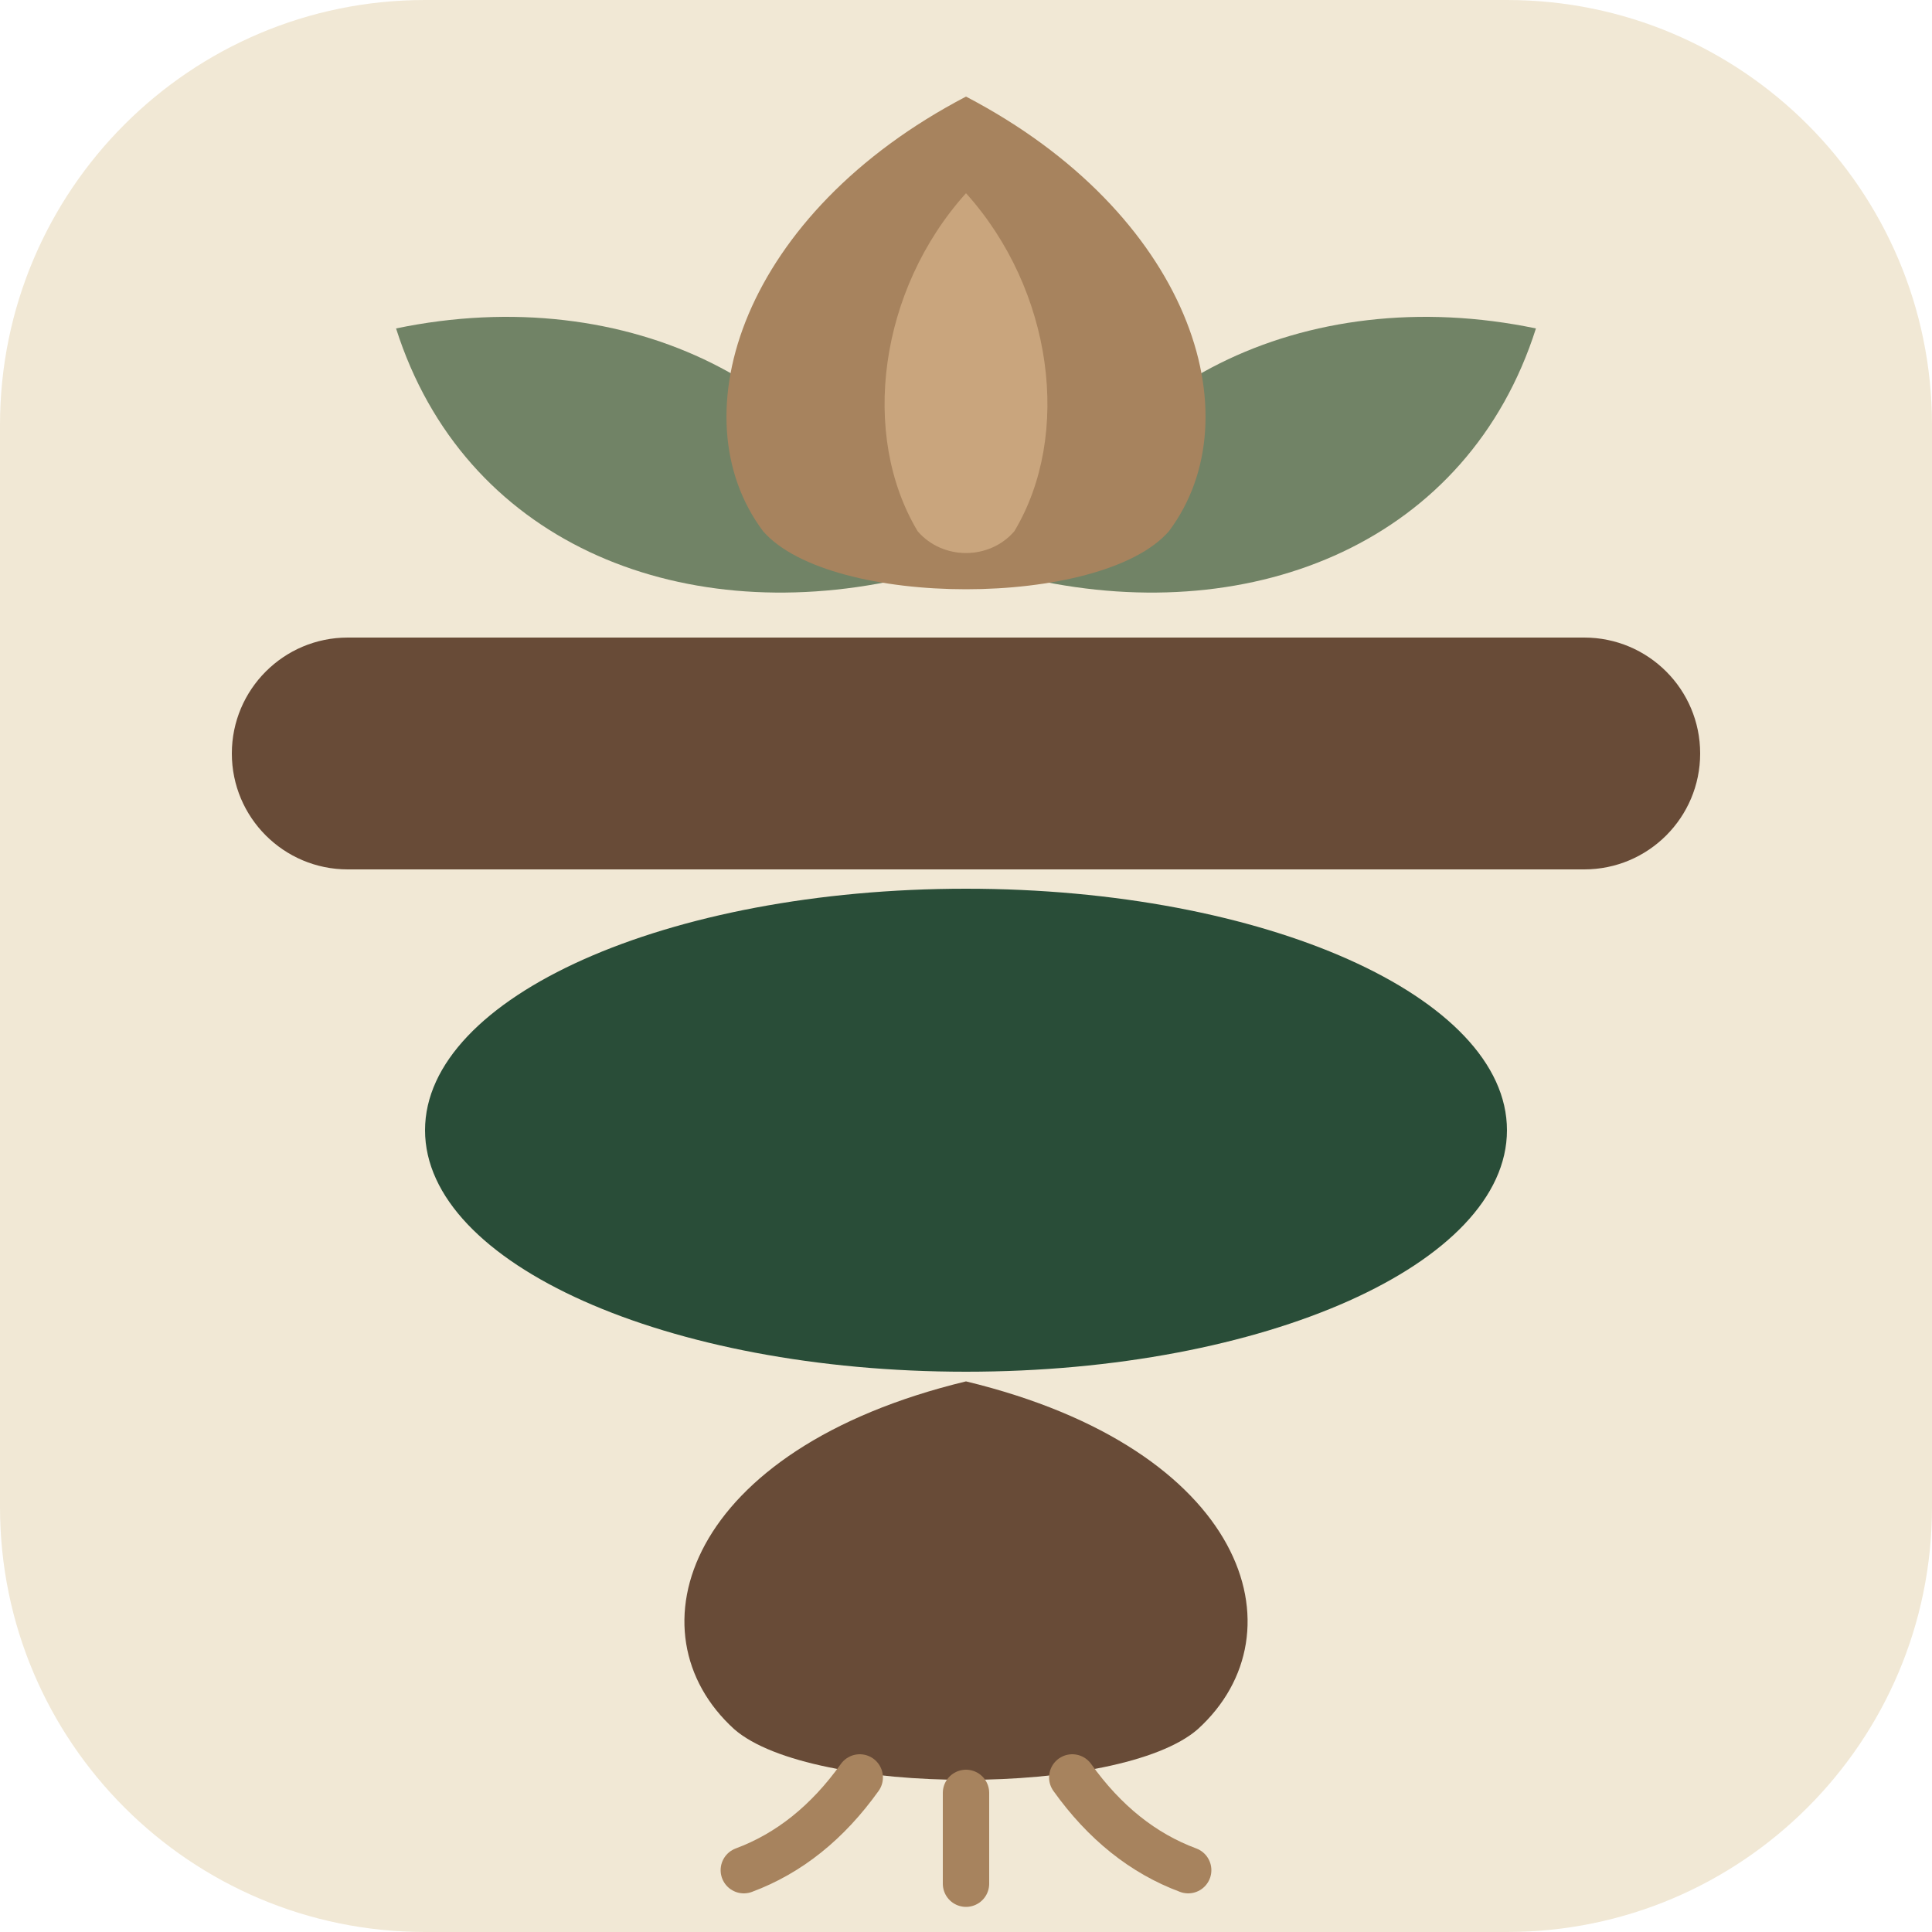
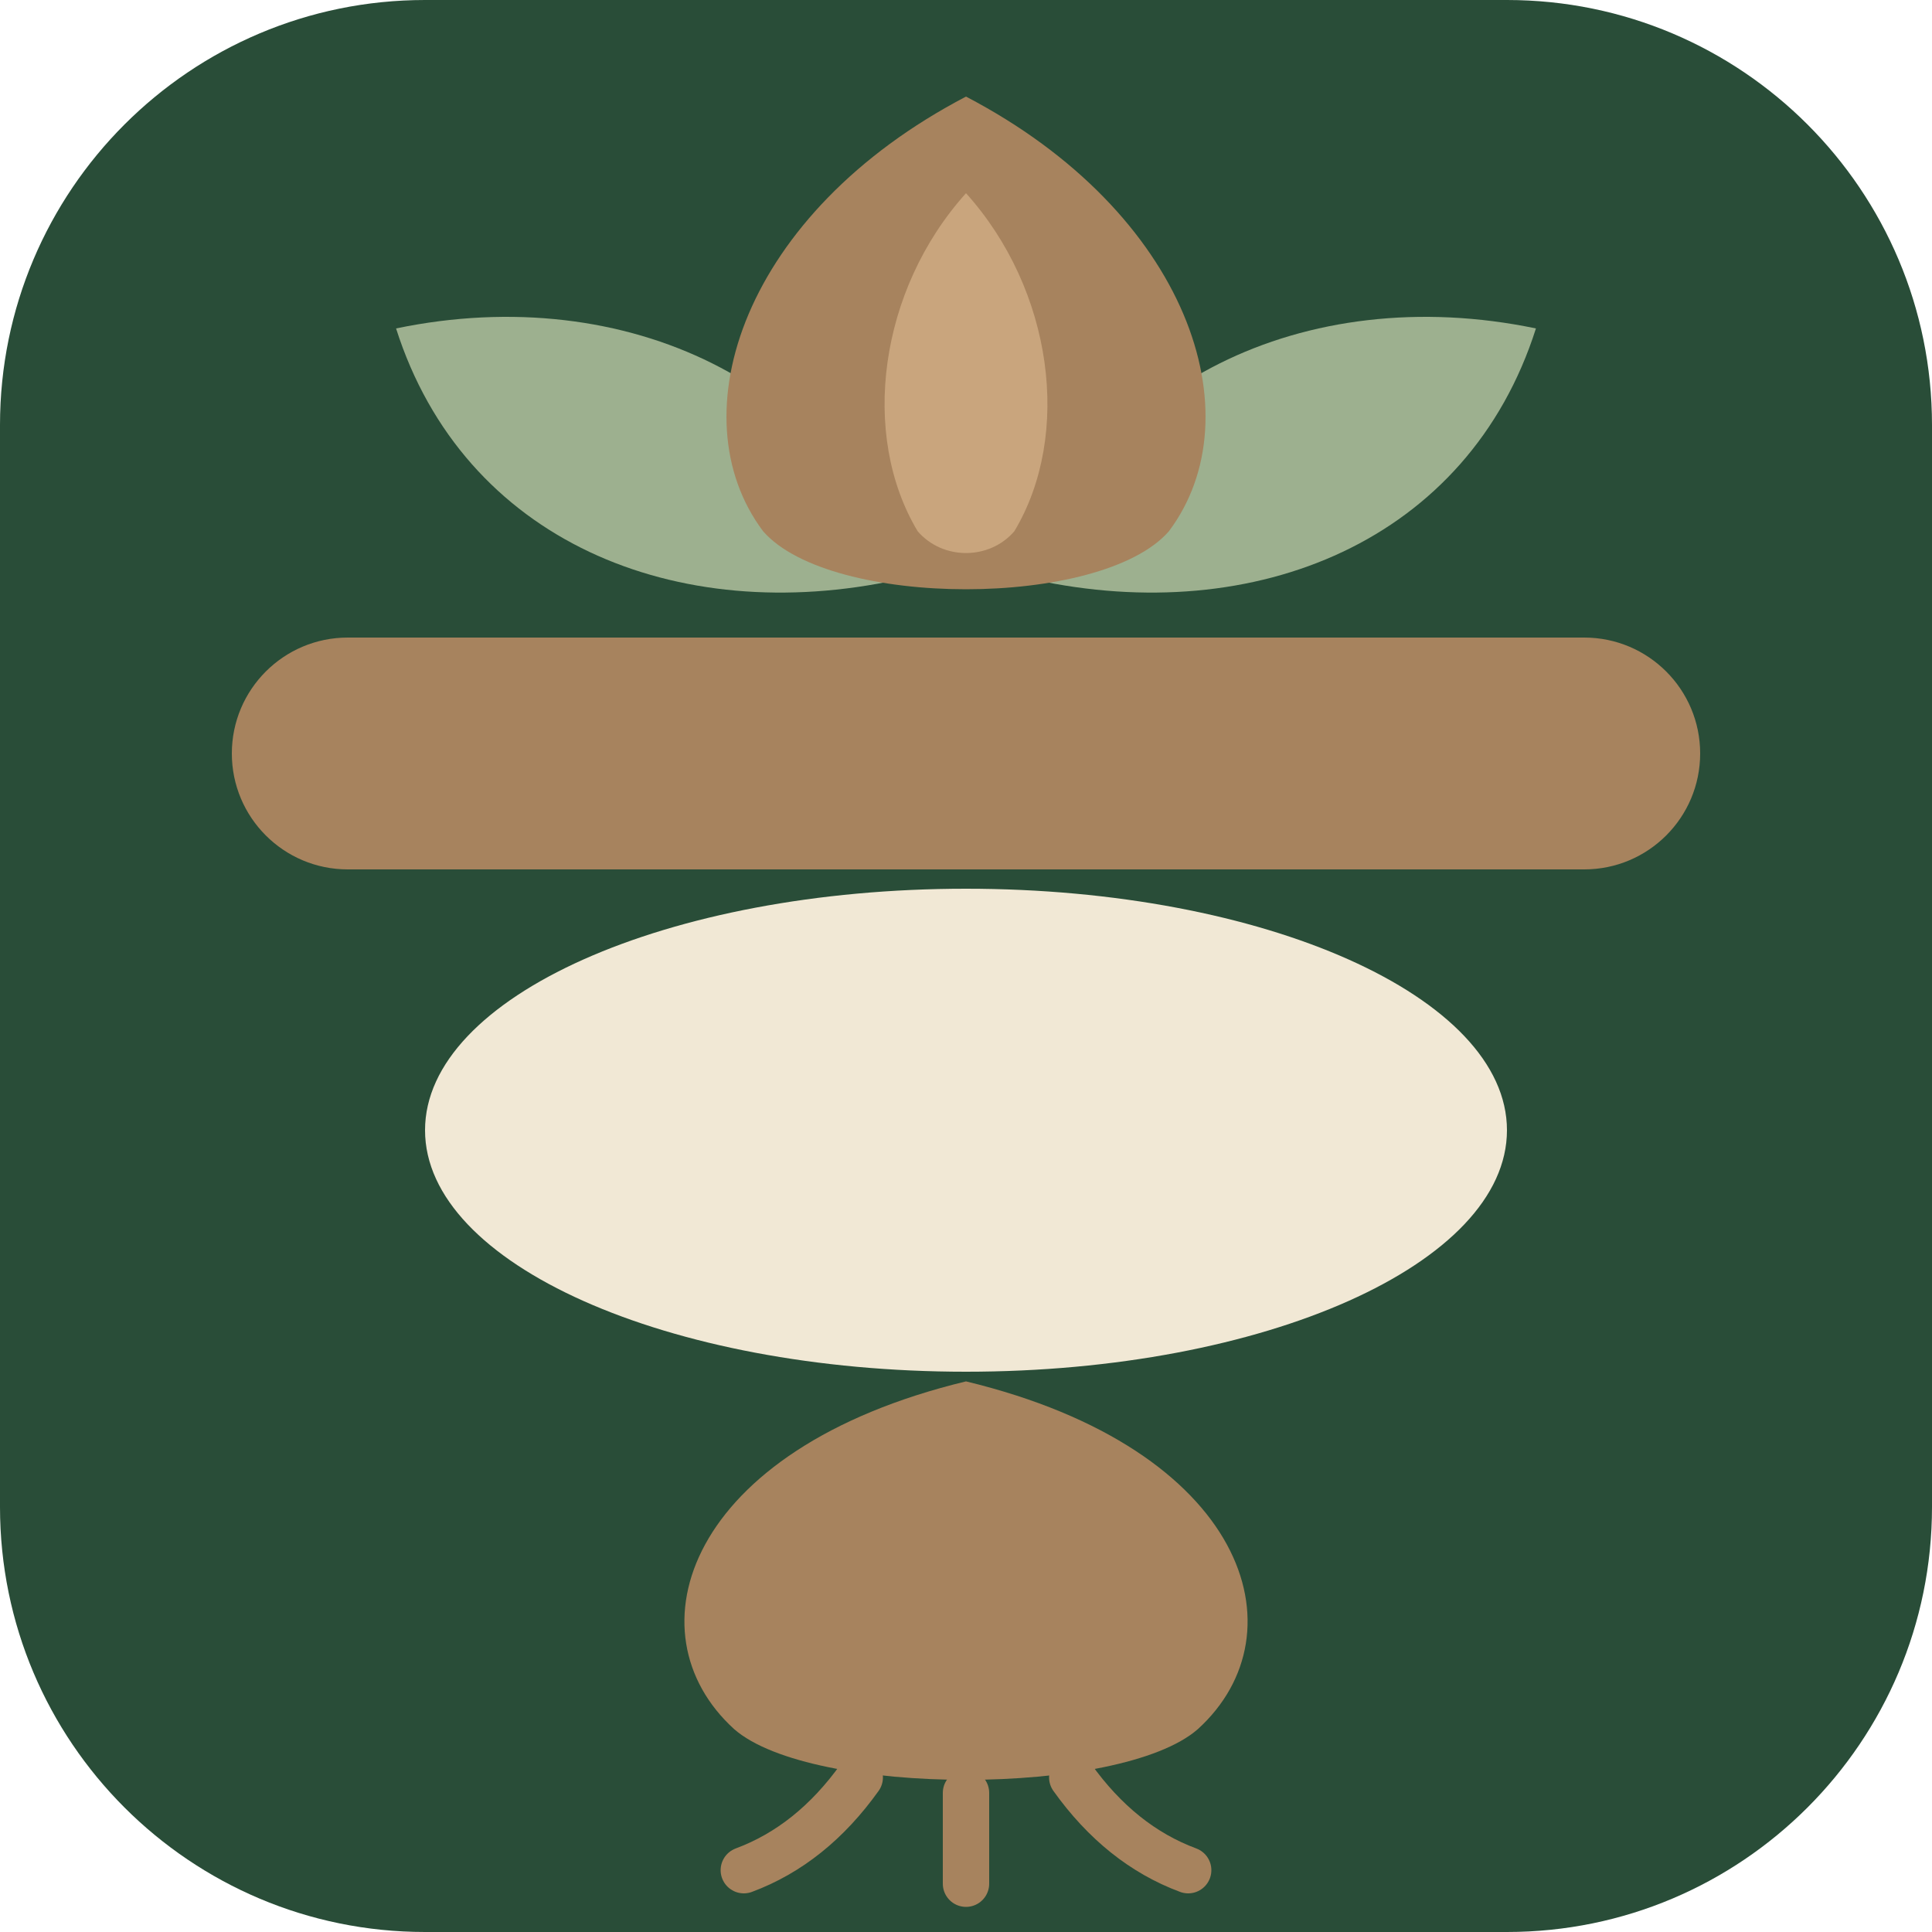
<svg xmlns="http://www.w3.org/2000/svg" viewBox="0 0 100 100">
-   <rect width="100" height="100" rx="22" fill="#F1E8D5" />
-   <path d="M46.5 30 C35 32.5 24 28 20.5 17 C32.5 14.5 43.5 20 46.5 30 Z" fill="#718366" />
-   <path d="M53.5 30 C65 32.5 76 28 79.5 17 C67.5 14.5 56.5 20 53.5 30 Z" fill="#718366" />
+   <rect width="100" height="100" rx="22" fill="#294D38" />
+   <path d="M46.5 30 C35 32.5 24 28 20.5 17 C32.5 14.5 43.5 20 46.5 30 Z" fill="#9DB08F" />
+   <path d="M53.5 30 C65 32.5 76 28 79.5 17 C67.5 14.5 56.5 20 53.5 30 Z" fill="#9DB08F" />
  <path d="M50 5 C38.5 11 35 21.5 39.5 27.5 C43 31.5 57 31.5 60.5 27.5 C65 21.5 61.5 11 50 5 Z" fill="#A7835E" />
  <path d="M50 10 C45.5 15 44.5 22.5 47.5 27.5 C48.8 29 51.2 29 52.5 27.5 C55.5 22.5 54.5 15 50 10 Z" fill="#C9A57D" />
-   <rect x="12" y="33" width="76" height="12" rx="6" fill="#684B37" />
-   <ellipse cx="50" cy="58.5" rx="28" ry="12.5" fill="#294D38" />
-   <path d="M50 71.5 C35.5 75 32.5 84.5 38 89.5 C42 93 58 93 62 89.5 C67.5 84.5 64.5 75 50 71.5 Z" fill="#684B37" />
+   <rect x="12" y="33" width="76" height="12" rx="6" fill="#A7835E" />
+   <ellipse cx="50" cy="58.5" rx="28" ry="12.5" fill="#F1E8D5" />
+   <path d="M50 71.5 C35.5 75 32.5 84.5 38 89.5 C42 93 58 93 62 89.5 C67.5 84.5 64.5 75 50 71.5 Z" fill="#A7835E" />
  <path d="M44.5 92 Q42 95.5 38.5 96.8 M50 92.8 V97.5 M55.5 92 Q58 95.5 61.5 96.8" stroke="#A7835E" stroke-width="2.4" fill="none" stroke-linecap="round" />
</svg>
